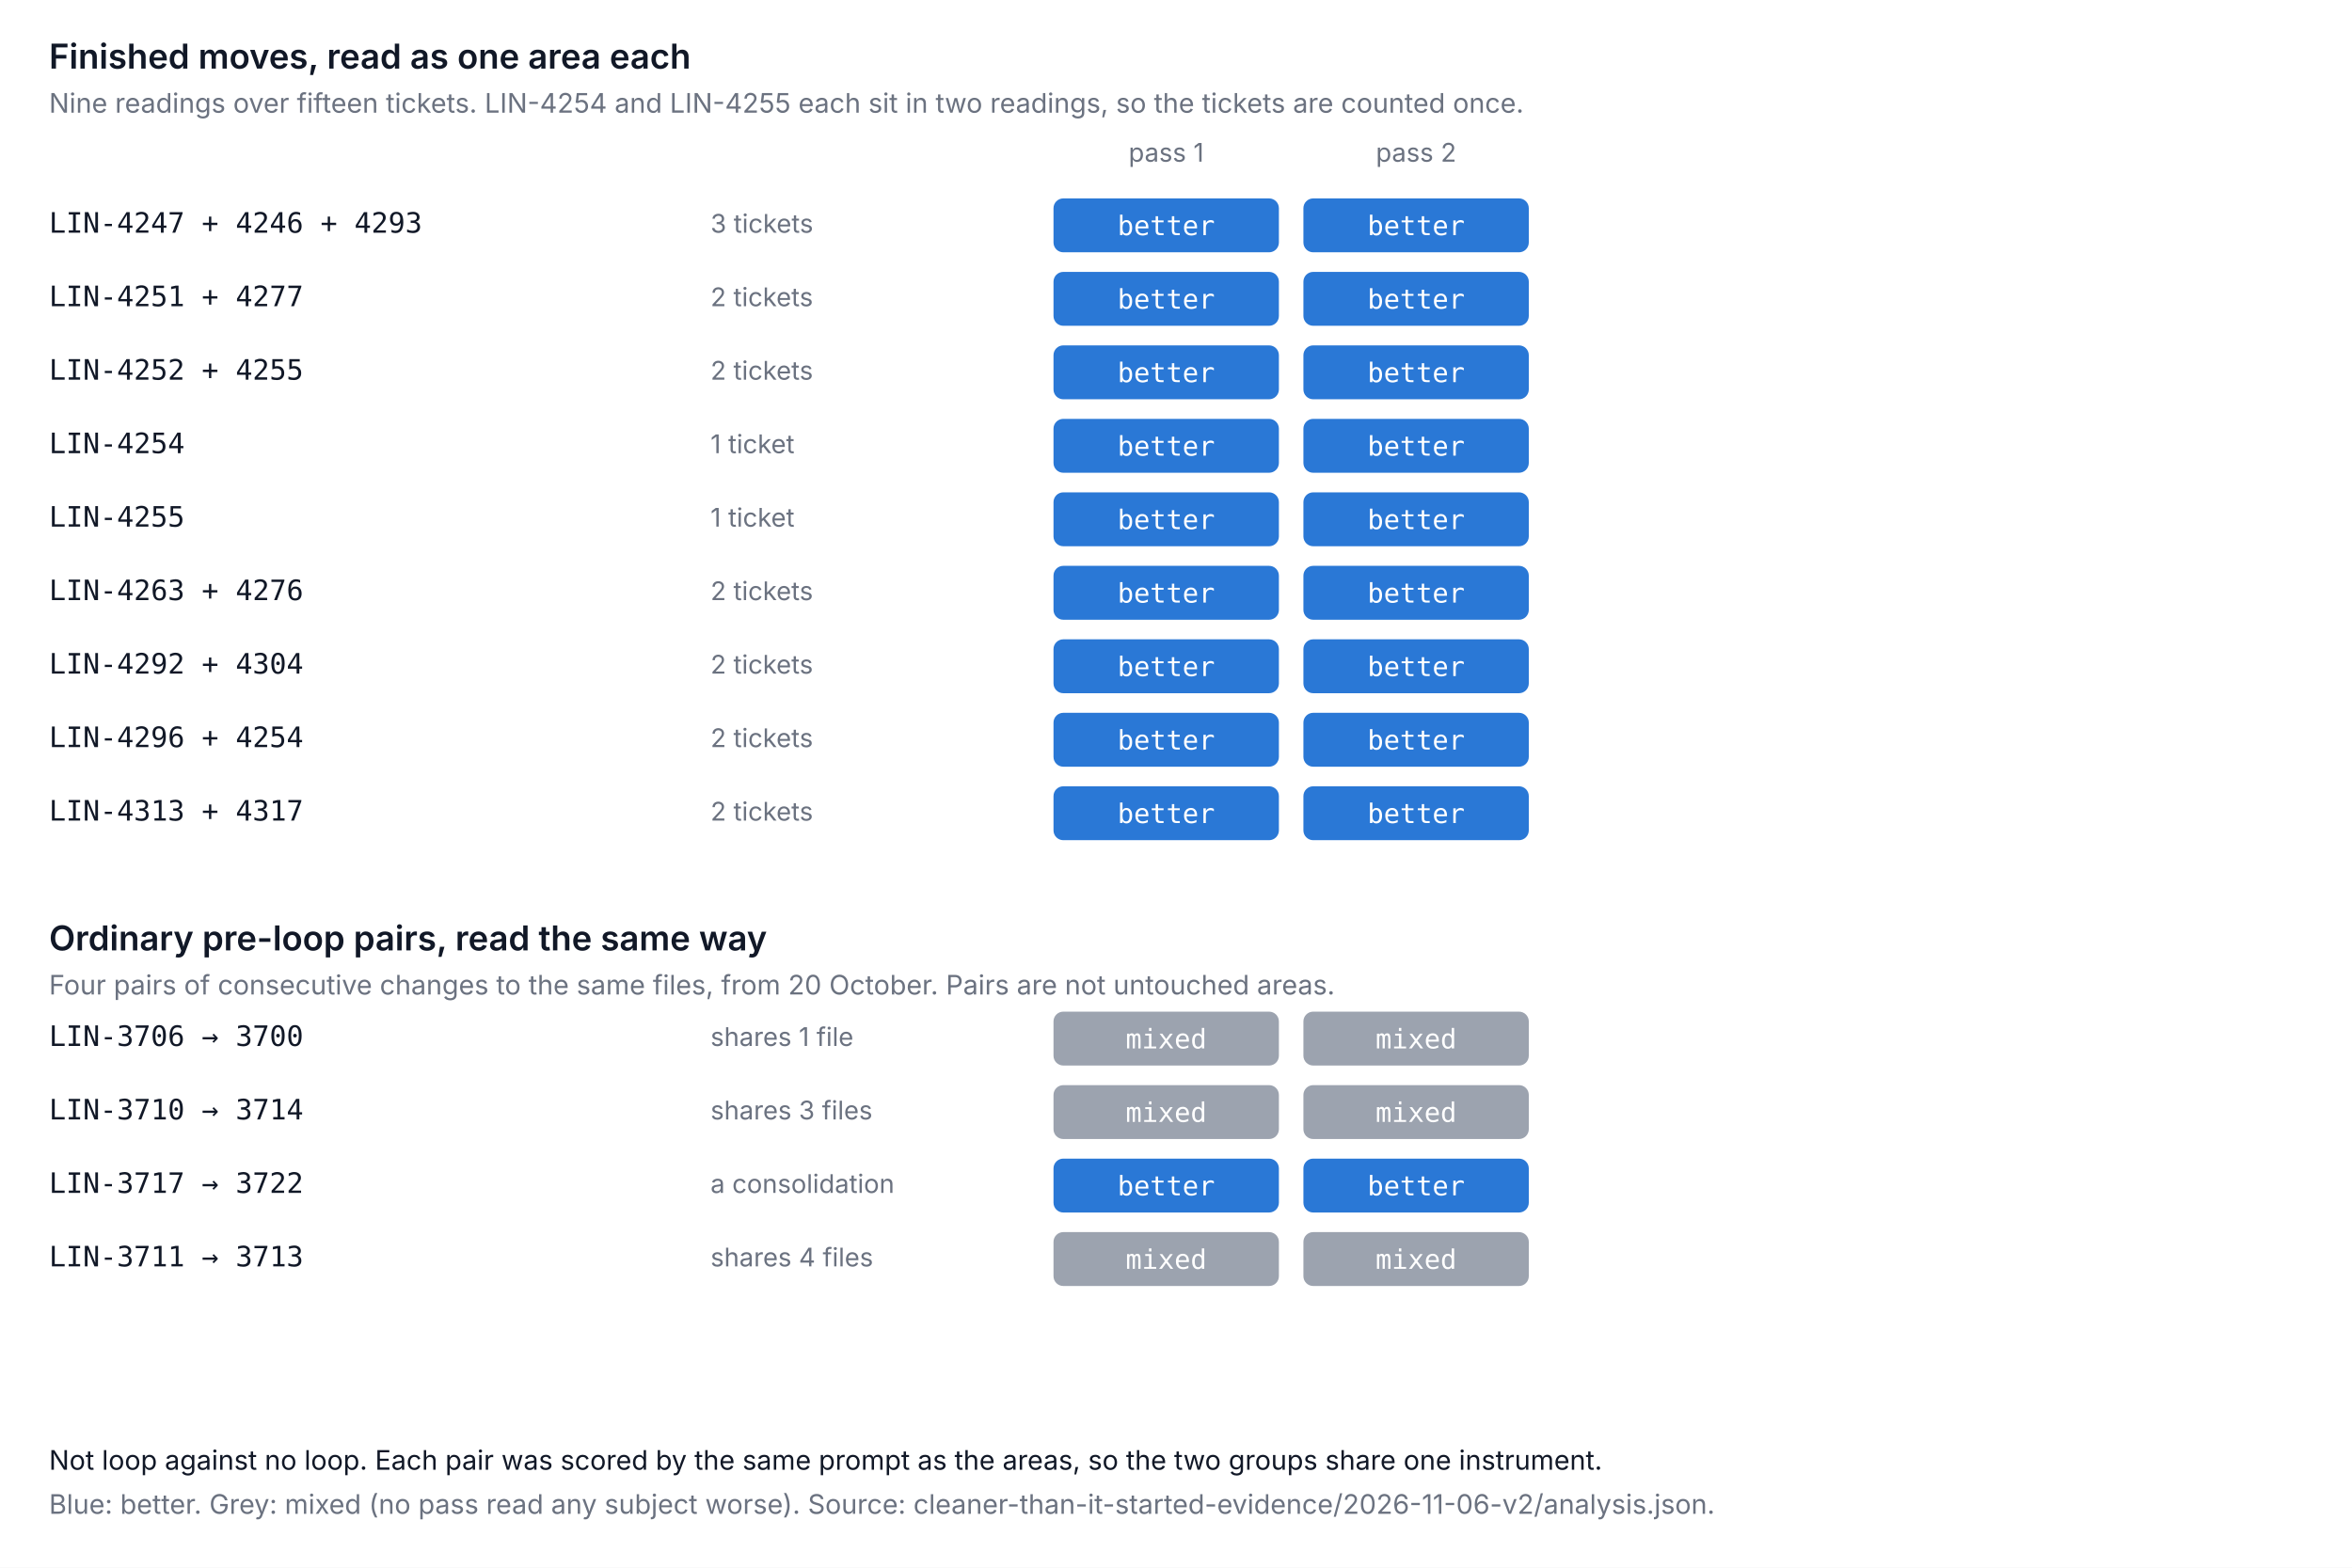
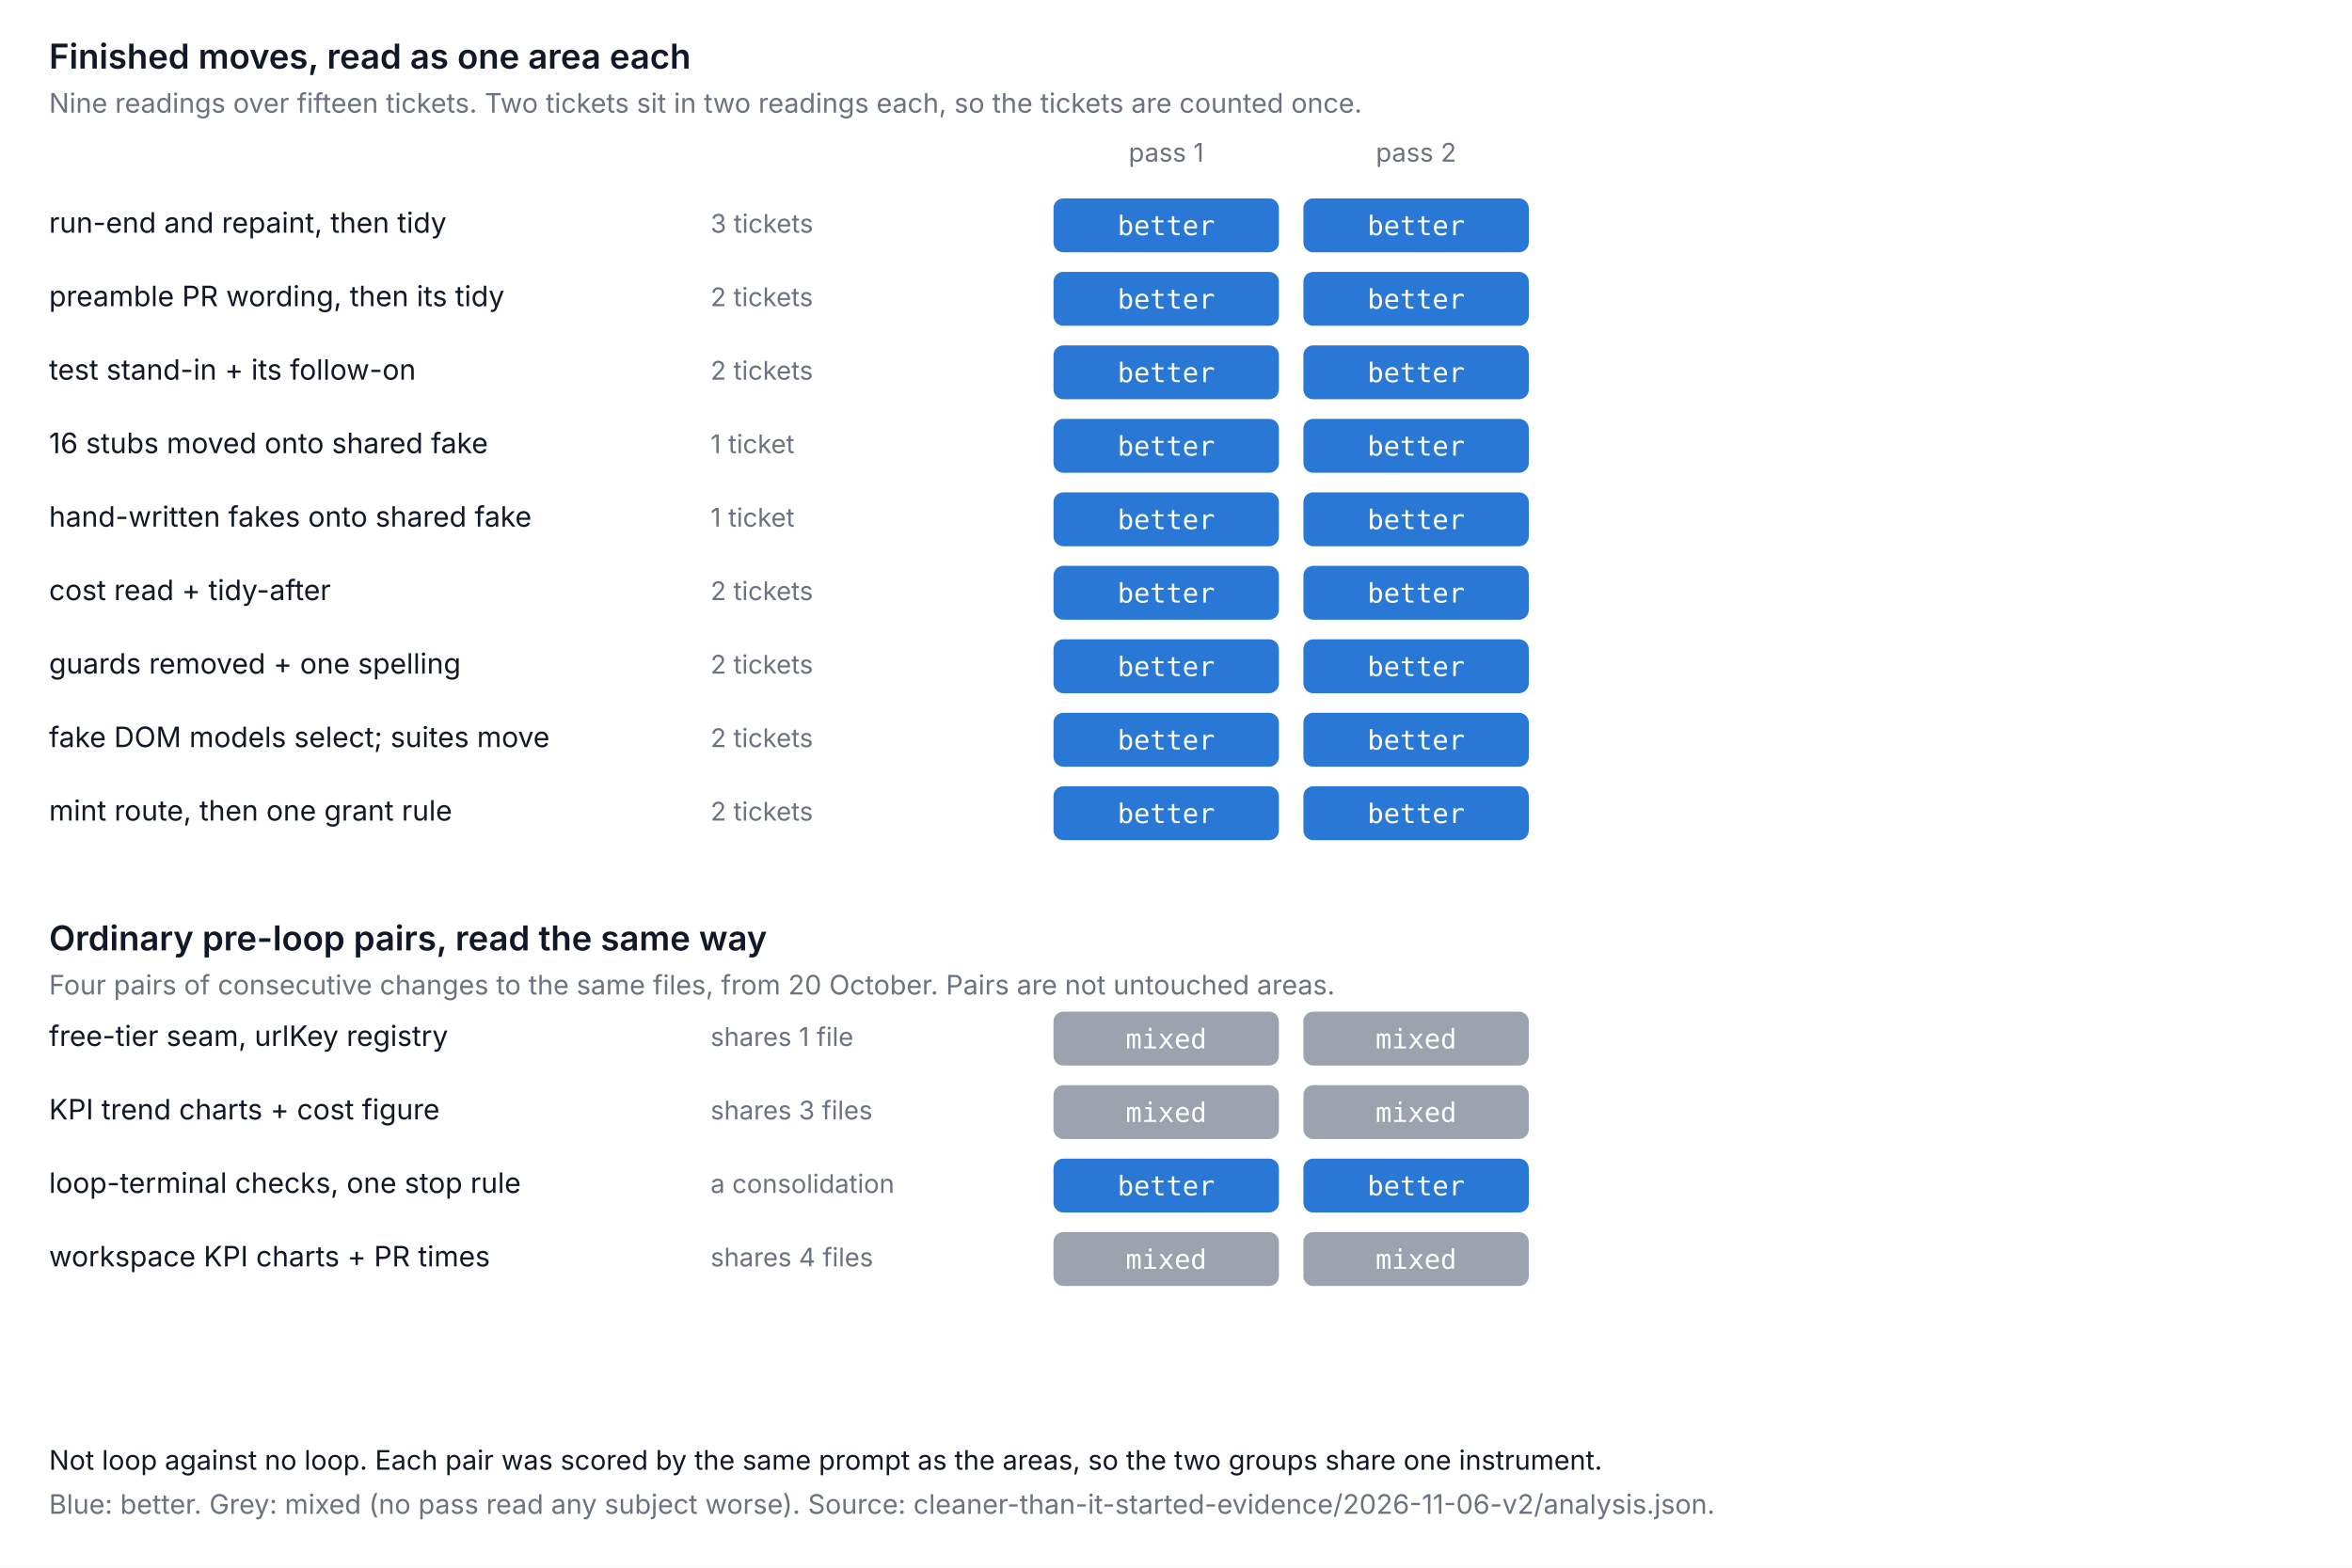
<svg xmlns="http://www.w3.org/2000/svg" width="960" height="640" viewBox="0 0 960 640" font-family="Inter, system-ui, sans-serif" font-size="12" role="img" aria-label="Nine finished-move area readings, all better in both blind passes, beside four ordinary pre-loop pairs, of which one is better in both passes. Each row has two cells, pass 1 and pass 2.">
  <style data-figure-theme="1">@media (prefers-color-scheme: dark){rect[fill="#fff"]:not([fill-opacity]),rect[fill="#ffffff"]:not([fill-opacity]),rect[fill="white"]:not([fill-opacity]){fill:#16181d}[stroke="#fff"],[stroke="#ffffff"],[stroke="white"]{stroke:#16181d}circle[fill="#fff"]:not([fill-opacity]),circle[fill="#ffffff"]:not([fill-opacity]),circle[fill="white"]:not([fill-opacity]){fill:#16181d}path[fill="#fff"]:not([fill-opacity]),path[fill="#ffffff"]:not([fill-opacity]),path[fill="white"]:not([fill-opacity]){fill:#16181d}polygon[fill="#fff"]:not([fill-opacity]),polygon[fill="#ffffff"]:not([fill-opacity]),polygon[fill="white"]:not([fill-opacity]){fill:#16181d}ellipse[fill="#fff"]:not([fill-opacity]),ellipse[fill="#ffffff"]:not([fill-opacity]),ellipse[fill="white"]:not([fill-opacity]){fill:#16181d}text[fill="#111827"]:not([data-on-fill]),text[fill="#1f2937"]:not([data-on-fill]),text[fill="#333"]:not([data-on-fill]),text[fill="#1f2328"]:not([data-on-fill]),text[fill="#555"]:not([data-on-fill]),text[fill="#475569"]:not([data-on-fill]){fill:#e6e6e6}[stroke="#111827"],[stroke="#1f2937"],[stroke="#333"],[stroke="#1f2328"],[stroke="#555"],[stroke="#475569"]{stroke:#e6e6e6}text[fill="#6b7280"]:not([data-on-fill]),text[fill="#666"]:not([data-on-fill]),text[fill="#667085"]:not([data-on-fill]),text[fill="#888"]:not([data-on-fill]),text[fill="#6e7781"]:not([data-on-fill]),text[fill="#999"]:not([data-on-fill]),text[fill="#aaa"]:not([data-on-fill]),text[fill="#bbb"]:not([data-on-fill]),text[fill="#9ca3af"]:not([data-on-fill]),text[fill="#94a3b8"]:not([data-on-fill]){fill:#9aa0a6}[stroke="#6b7280"],[stroke="#666"],[stroke="#667085"],[stroke="#888"],[stroke="#6e7781"],[stroke="#999"],[stroke="#aaa"],[stroke="#bbb"],[stroke="#9ca3af"],[stroke="#94a3b8"]{stroke:#9aa0a6}[stroke="#e5e7eb"],[stroke="#eee"],[stroke="#d1d5db"],[stroke="#f0f0f0"],[stroke="#cbd5e1"],[stroke="#d9d9d9"]{stroke:#2c313a}[fill="#f3f4f6"],[fill="#f9fafb"]{fill:#1f222a}rect[fill="#f0f0f0"],rect[fill="#d1d5db"],rect[fill="#e5e7eb"],rect[fill="#eee"]{fill:#2c313a}text:not([fill]):not([class]):not([data-on-fill]){fill:#e6e6e6}rect[fill="#1f2937"],circle[fill="#1f2937"],path[fill="#1f2937"]{fill:#4b5563}rect[fill="#3b1f5e"],circle[fill="#3b1f5e"],path[fill="#3b1f5e"]{fill:#553185}svg .t,svg .h{fill:#e6e6e6}svg .a,svg .s{fill:#9aa0a6}svg .f{fill:#1f222a;stroke:#2c313a}svg .g{stroke:#2c313a}rect[fill="#dbeafe"]{fill:#1d2d44}rect[fill="#93c5fd"]{fill:#2a5a9a}rect[fill="#fff7ed"]{fill:#2a2118}}</style>
  <rect x="0" y="0" width="960" height="640" fill="#fff" />
  <text x="20" y="28" font-size="14" font-weight="600" fill="#111827">Finished moves, read as one area each</text>
-   <text x="20" y="46" font-size="11" fill="#6b7280">Nine readings over fifteen tickets. LIN-4254 and LIN-4255 each sit in two readings, so the tickets are counted once.</text>
+   <text x="20" y="46" font-size="11" fill="#6b7280">Nine readings over fifteen tickets. Two tickets sit in two readings each, so the tickets are counted once.</text>
  <text x="476" y="66" font-size="10.5" fill="#6b7280" text-anchor="middle">pass 1</text>
  <text x="578" y="66" font-size="10.5" fill="#6b7280" text-anchor="middle">pass 2</text>
-   <text x="20" y="95" font-size="11.5" fill="#111827" font-family="JetBrains Mono, ui-monospace, monospace">LIN-4247 + 4246 + 4293</text>
+   <text x="20" y="95" font-size="11.5" fill="#111827">run-end and repaint, then tidy</text>
  <text x="290" y="95" font-size="10.5" fill="#6b7280">3 tickets</text>
  <rect x="430" y="81" width="92" height="22" rx="4" fill="#2a78d6" />
  <text x="476" y="96" font-size="11" fill="#fff" text-anchor="middle" font-family="JetBrains Mono, ui-monospace, monospace">better</text>
  <rect x="532" y="81" width="92" height="22" rx="4" fill="#2a78d6" />
  <text x="578" y="96" font-size="11" fill="#fff" text-anchor="middle" font-family="JetBrains Mono, ui-monospace, monospace">better</text>
-   <text x="20" y="125" font-size="11.5" fill="#111827" font-family="JetBrains Mono, ui-monospace, monospace">LIN-4251 + 4277</text>
+   <text x="20" y="125" font-size="11.5" fill="#111827">preamble PR wording, then its tidy</text>
  <text x="290" y="125" font-size="10.5" fill="#6b7280">2 tickets</text>
  <rect x="430" y="111" width="92" height="22" rx="4" fill="#2a78d6" />
  <text x="476" y="126" font-size="11" fill="#fff" text-anchor="middle" font-family="JetBrains Mono, ui-monospace, monospace">better</text>
  <rect x="532" y="111" width="92" height="22" rx="4" fill="#2a78d6" />
  <text x="578" y="126" font-size="11" fill="#fff" text-anchor="middle" font-family="JetBrains Mono, ui-monospace, monospace">better</text>
-   <text x="20" y="155" font-size="11.5" fill="#111827" font-family="JetBrains Mono, ui-monospace, monospace">LIN-4252 + 4255</text>
+   <text x="20" y="155" font-size="11.5" fill="#111827">test stand-in + its follow-on</text>
  <text x="290" y="155" font-size="10.5" fill="#6b7280">2 tickets</text>
  <rect x="430" y="141" width="92" height="22" rx="4" fill="#2a78d6" />
  <text x="476" y="156" font-size="11" fill="#fff" text-anchor="middle" font-family="JetBrains Mono, ui-monospace, monospace">better</text>
  <rect x="532" y="141" width="92" height="22" rx="4" fill="#2a78d6" />
  <text x="578" y="156" font-size="11" fill="#fff" text-anchor="middle" font-family="JetBrains Mono, ui-monospace, monospace">better</text>
-   <text x="20" y="185" font-size="11.5" fill="#111827" font-family="JetBrains Mono, ui-monospace, monospace">LIN-4254</text>
+   <text x="20" y="185" font-size="11.5" fill="#111827">16 stubs moved onto shared fake</text>
  <text x="290" y="185" font-size="10.5" fill="#6b7280">1 ticket</text>
  <rect x="430" y="171" width="92" height="22" rx="4" fill="#2a78d6" />
  <text x="476" y="186" font-size="11" fill="#fff" text-anchor="middle" font-family="JetBrains Mono, ui-monospace, monospace">better</text>
  <rect x="532" y="171" width="92" height="22" rx="4" fill="#2a78d6" />
  <text x="578" y="186" font-size="11" fill="#fff" text-anchor="middle" font-family="JetBrains Mono, ui-monospace, monospace">better</text>
-   <text x="20" y="215" font-size="11.5" fill="#111827" font-family="JetBrains Mono, ui-monospace, monospace">LIN-4255</text>
+   <text x="20" y="215" font-size="11.5" fill="#111827">hand-written fakes onto shared fake</text>
  <text x="290" y="215" font-size="10.5" fill="#6b7280">1 ticket</text>
  <rect x="430" y="201" width="92" height="22" rx="4" fill="#2a78d6" />
  <text x="476" y="216" font-size="11" fill="#fff" text-anchor="middle" font-family="JetBrains Mono, ui-monospace, monospace">better</text>
  <rect x="532" y="201" width="92" height="22" rx="4" fill="#2a78d6" />
  <text x="578" y="216" font-size="11" fill="#fff" text-anchor="middle" font-family="JetBrains Mono, ui-monospace, monospace">better</text>
-   <text x="20" y="245" font-size="11.5" fill="#111827" font-family="JetBrains Mono, ui-monospace, monospace">LIN-4263 + 4276</text>
+   <text x="20" y="245" font-size="11.5" fill="#111827">cost read + tidy-after</text>
  <text x="290" y="245" font-size="10.5" fill="#6b7280">2 tickets</text>
  <rect x="430" y="231" width="92" height="22" rx="4" fill="#2a78d6" />
  <text x="476" y="246" font-size="11" fill="#fff" text-anchor="middle" font-family="JetBrains Mono, ui-monospace, monospace">better</text>
  <rect x="532" y="231" width="92" height="22" rx="4" fill="#2a78d6" />
  <text x="578" y="246" font-size="11" fill="#fff" text-anchor="middle" font-family="JetBrains Mono, ui-monospace, monospace">better</text>
-   <text x="20" y="275" font-size="11.5" fill="#111827" font-family="JetBrains Mono, ui-monospace, monospace">LIN-4292 + 4304</text>
+   <text x="20" y="275" font-size="11.5" fill="#111827">guards removed + one spelling</text>
  <text x="290" y="275" font-size="10.5" fill="#6b7280">2 tickets</text>
  <rect x="430" y="261" width="92" height="22" rx="4" fill="#2a78d6" />
  <text x="476" y="276" font-size="11" fill="#fff" text-anchor="middle" font-family="JetBrains Mono, ui-monospace, monospace">better</text>
  <rect x="532" y="261" width="92" height="22" rx="4" fill="#2a78d6" />
  <text x="578" y="276" font-size="11" fill="#fff" text-anchor="middle" font-family="JetBrains Mono, ui-monospace, monospace">better</text>
-   <text x="20" y="305" font-size="11.5" fill="#111827" font-family="JetBrains Mono, ui-monospace, monospace">LIN-4296 + 4254</text>
+   <text x="20" y="305" font-size="11.5" fill="#111827">fake DOM models select; suites move</text>
  <text x="290" y="305" font-size="10.5" fill="#6b7280">2 tickets</text>
  <rect x="430" y="291" width="92" height="22" rx="4" fill="#2a78d6" />
  <text x="476" y="306" font-size="11" fill="#fff" text-anchor="middle" font-family="JetBrains Mono, ui-monospace, monospace">better</text>
  <rect x="532" y="291" width="92" height="22" rx="4" fill="#2a78d6" />
  <text x="578" y="306" font-size="11" fill="#fff" text-anchor="middle" font-family="JetBrains Mono, ui-monospace, monospace">better</text>
-   <text x="20" y="335" font-size="11.5" fill="#111827" font-family="JetBrains Mono, ui-monospace, monospace">LIN-4313 + 4317</text>
+   <text x="20" y="335" font-size="11.5" fill="#111827">mint route, then one grant rule</text>
  <text x="290" y="335" font-size="10.5" fill="#6b7280">2 tickets</text>
  <rect x="430" y="321" width="92" height="22" rx="4" fill="#2a78d6" />
  <text x="476" y="336" font-size="11" fill="#fff" text-anchor="middle" font-family="JetBrains Mono, ui-monospace, monospace">better</text>
  <rect x="532" y="321" width="92" height="22" rx="4" fill="#2a78d6" />
  <text x="578" y="336" font-size="11" fill="#fff" text-anchor="middle" font-family="JetBrains Mono, ui-monospace, monospace">better</text>
  <text x="20" y="388" font-size="14" font-weight="600" fill="#111827">Ordinary pre-loop pairs, read the same way</text>
  <text x="20" y="406" font-size="11" fill="#6b7280">Four pairs of consecutive changes to the same files, from 20 October. Pairs are not untouched areas.</text>
-   <text x="20" y="427" font-size="11.5" fill="#111827" font-family="JetBrains Mono, ui-monospace, monospace">LIN-3706 → 3700</text>
+   <text x="20" y="427" font-size="11.5" fill="#111827">free-tier seam, urlKey registry</text>
  <text x="290" y="427" font-size="10.5" fill="#6b7280">shares 1 file</text>
  <rect x="430" y="413" width="92" height="22" rx="4" fill="#9ca3af" />
  <text x="476" y="428" font-size="11" fill="#fff" text-anchor="middle" font-family="JetBrains Mono, ui-monospace, monospace">mixed</text>
  <rect x="532" y="413" width="92" height="22" rx="4" fill="#9ca3af" />
  <text x="578" y="428" font-size="11" fill="#fff" text-anchor="middle" font-family="JetBrains Mono, ui-monospace, monospace">mixed</text>
-   <text x="20" y="457" font-size="11.5" fill="#111827" font-family="JetBrains Mono, ui-monospace, monospace">LIN-3710 → 3714</text>
+   <text x="20" y="457" font-size="11.5" fill="#111827">KPI trend charts + cost figure</text>
  <text x="290" y="457" font-size="10.5" fill="#6b7280">shares 3 files</text>
  <rect x="430" y="443" width="92" height="22" rx="4" fill="#9ca3af" />
  <text x="476" y="458" font-size="11" fill="#fff" text-anchor="middle" font-family="JetBrains Mono, ui-monospace, monospace">mixed</text>
  <rect x="532" y="443" width="92" height="22" rx="4" fill="#9ca3af" />
  <text x="578" y="458" font-size="11" fill="#fff" text-anchor="middle" font-family="JetBrains Mono, ui-monospace, monospace">mixed</text>
-   <text x="20" y="487" font-size="11.5" fill="#111827" font-family="JetBrains Mono, ui-monospace, monospace">LIN-3717 → 3722</text>
+   <text x="20" y="487" font-size="11.5" fill="#111827">loop-terminal checks, one stop rule</text>
  <text x="290" y="487" font-size="10.5" fill="#6b7280">a consolidation</text>
  <rect x="430" y="473" width="92" height="22" rx="4" fill="#2a78d6" />
  <text x="476" y="488" font-size="11" fill="#fff" text-anchor="middle" font-family="JetBrains Mono, ui-monospace, monospace">better</text>
  <rect x="532" y="473" width="92" height="22" rx="4" fill="#2a78d6" />
  <text x="578" y="488" font-size="11" fill="#fff" text-anchor="middle" font-family="JetBrains Mono, ui-monospace, monospace">better</text>
-   <text x="20" y="517" font-size="11.5" fill="#111827" font-family="JetBrains Mono, ui-monospace, monospace">LIN-3711 → 3713</text>
+   <text x="20" y="517" font-size="11.5" fill="#111827">workspace KPI charts + PR times</text>
  <text x="290" y="517" font-size="10.5" fill="#6b7280">shares 4 files</text>
  <rect x="430" y="503" width="92" height="22" rx="4" fill="#9ca3af" />
  <text x="476" y="518" font-size="11" fill="#fff" text-anchor="middle" font-family="JetBrains Mono, ui-monospace, monospace">mixed</text>
  <rect x="532" y="503" width="92" height="22" rx="4" fill="#9ca3af" />
  <text x="578" y="518" font-size="11" fill="#fff" text-anchor="middle" font-family="JetBrains Mono, ui-monospace, monospace">mixed</text>
  <text x="20" y="600" font-size="11" fill="#111827">Not loop against no loop. Each pair was scored by the same prompt as the areas, so the two groups share one instrument.</text>
  <text x="20" y="618" font-size="11" fill="#6b7280">Blue: better. Grey: mixed (no pass read any subject worse). Source: cleaner-than-it-started-evidence/2026-11-06-v2/analysis.json.</text>
</svg>
